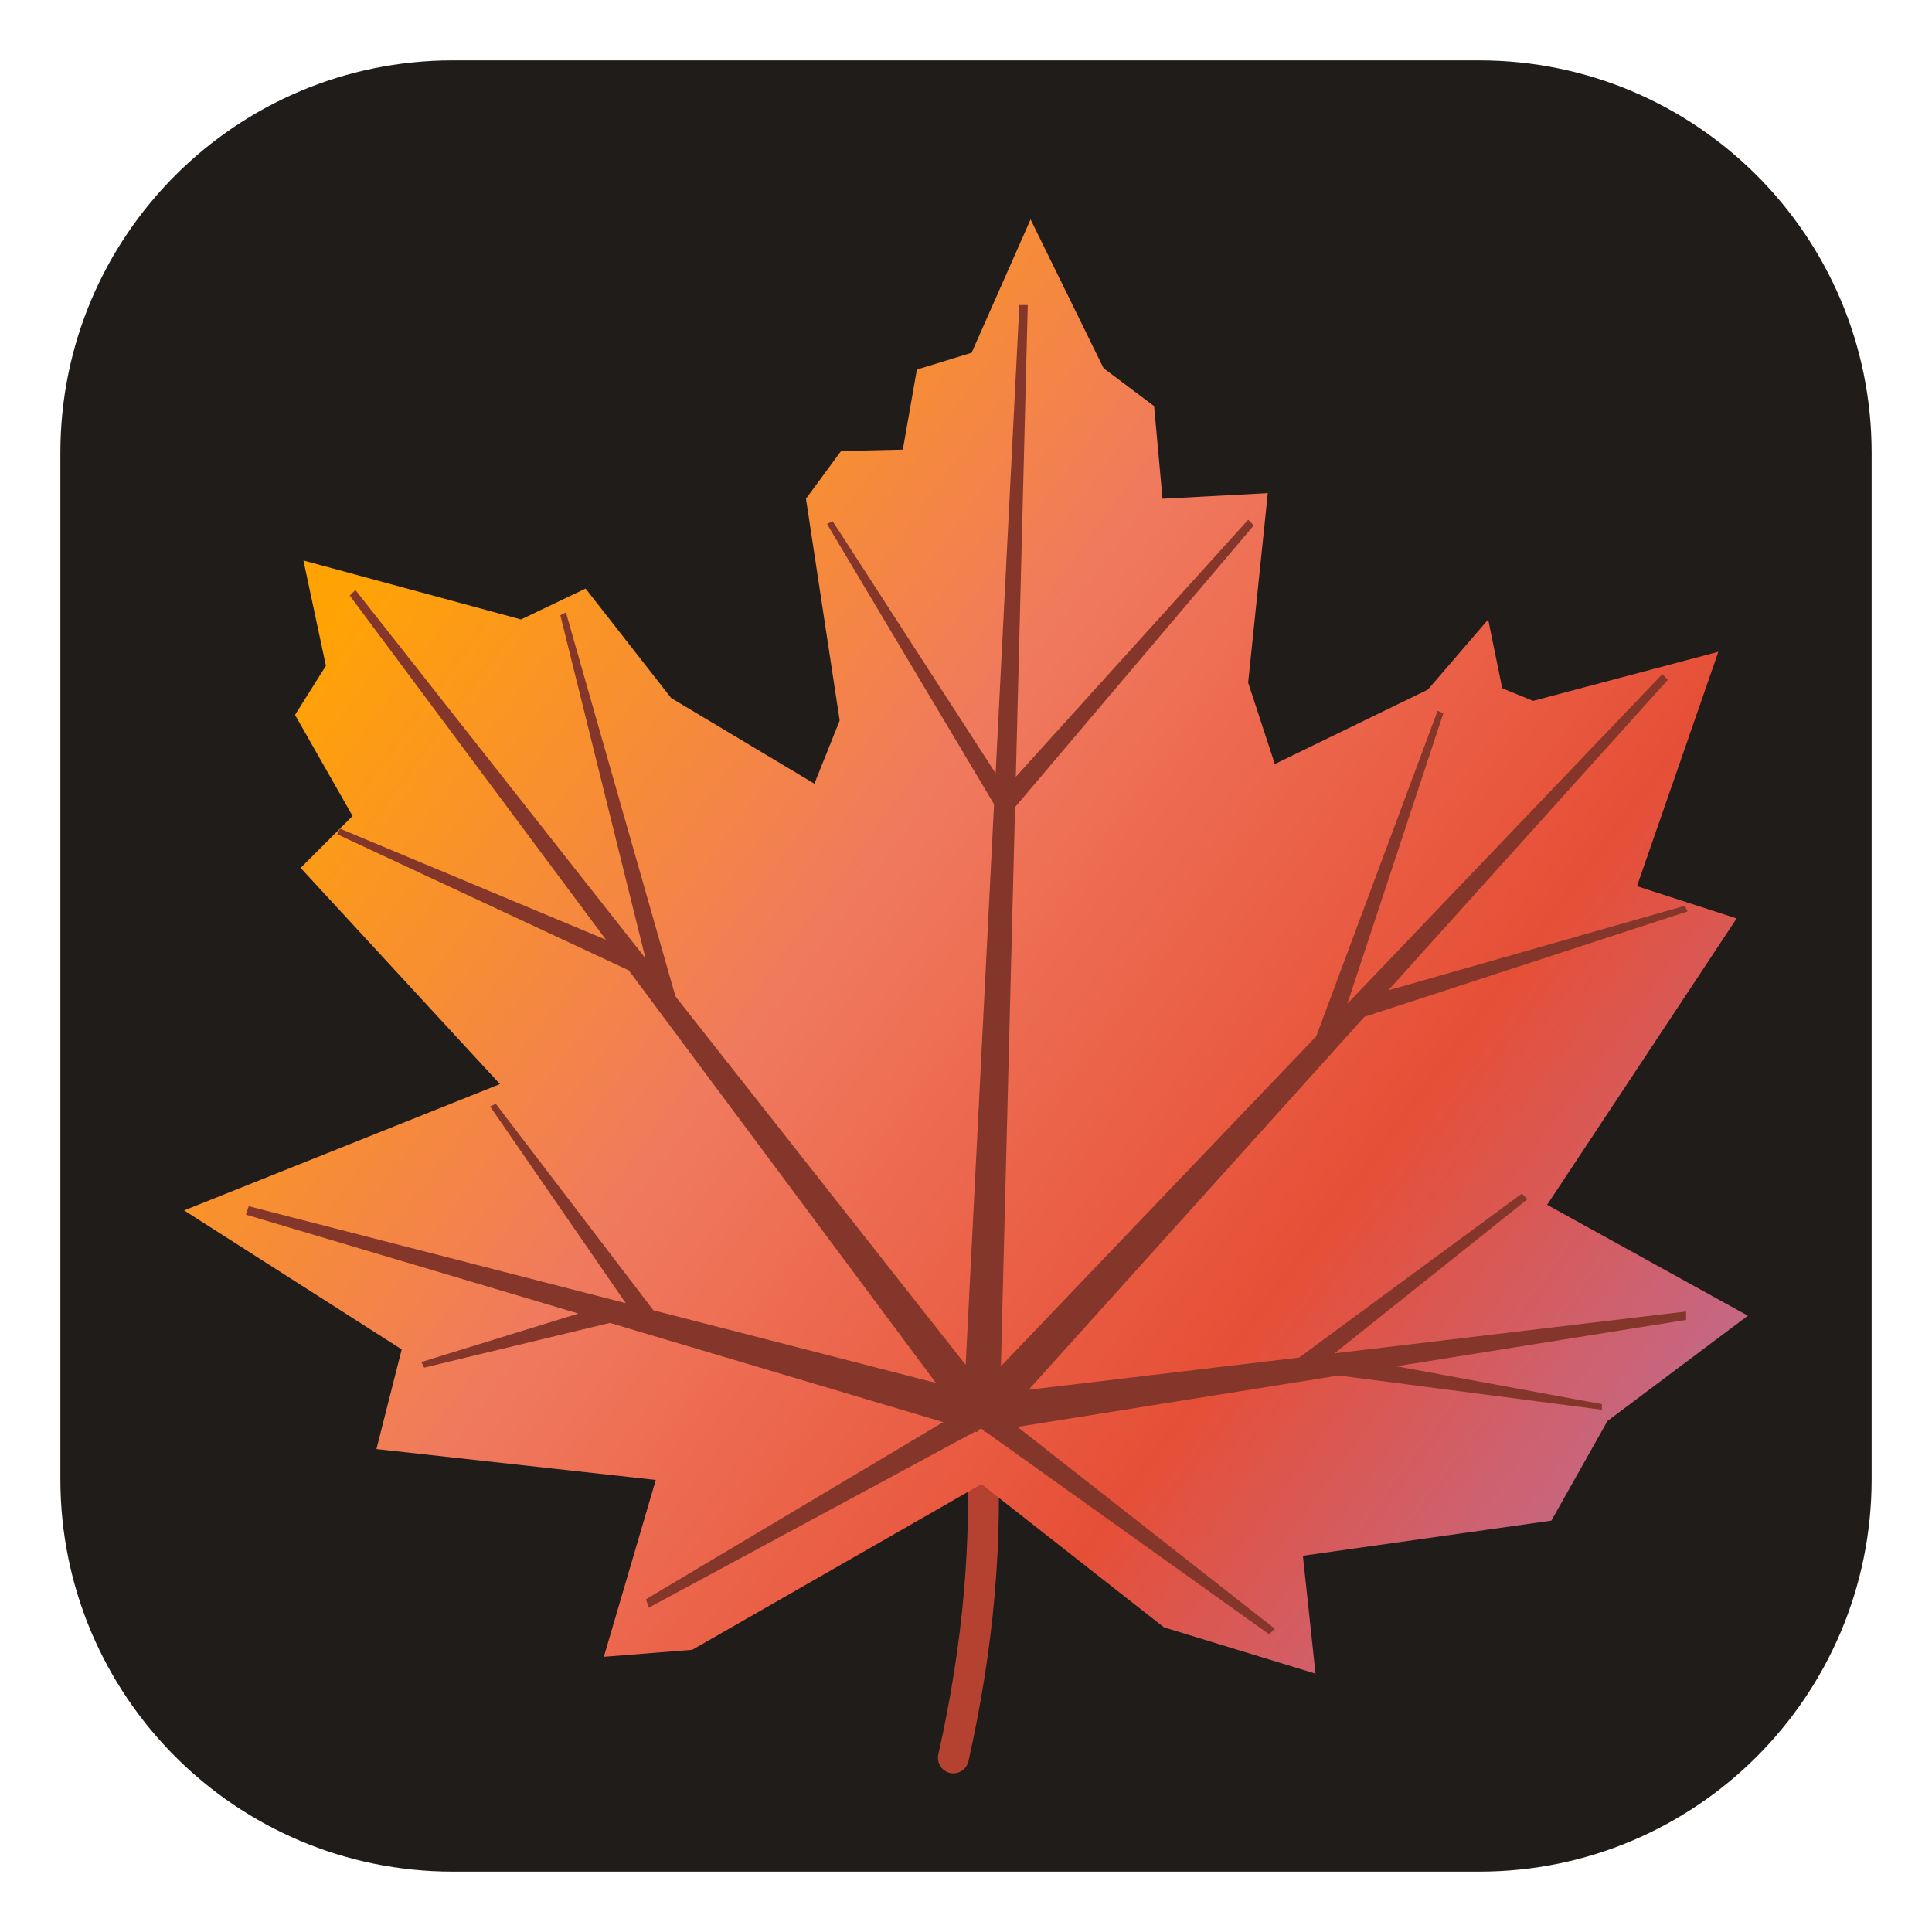
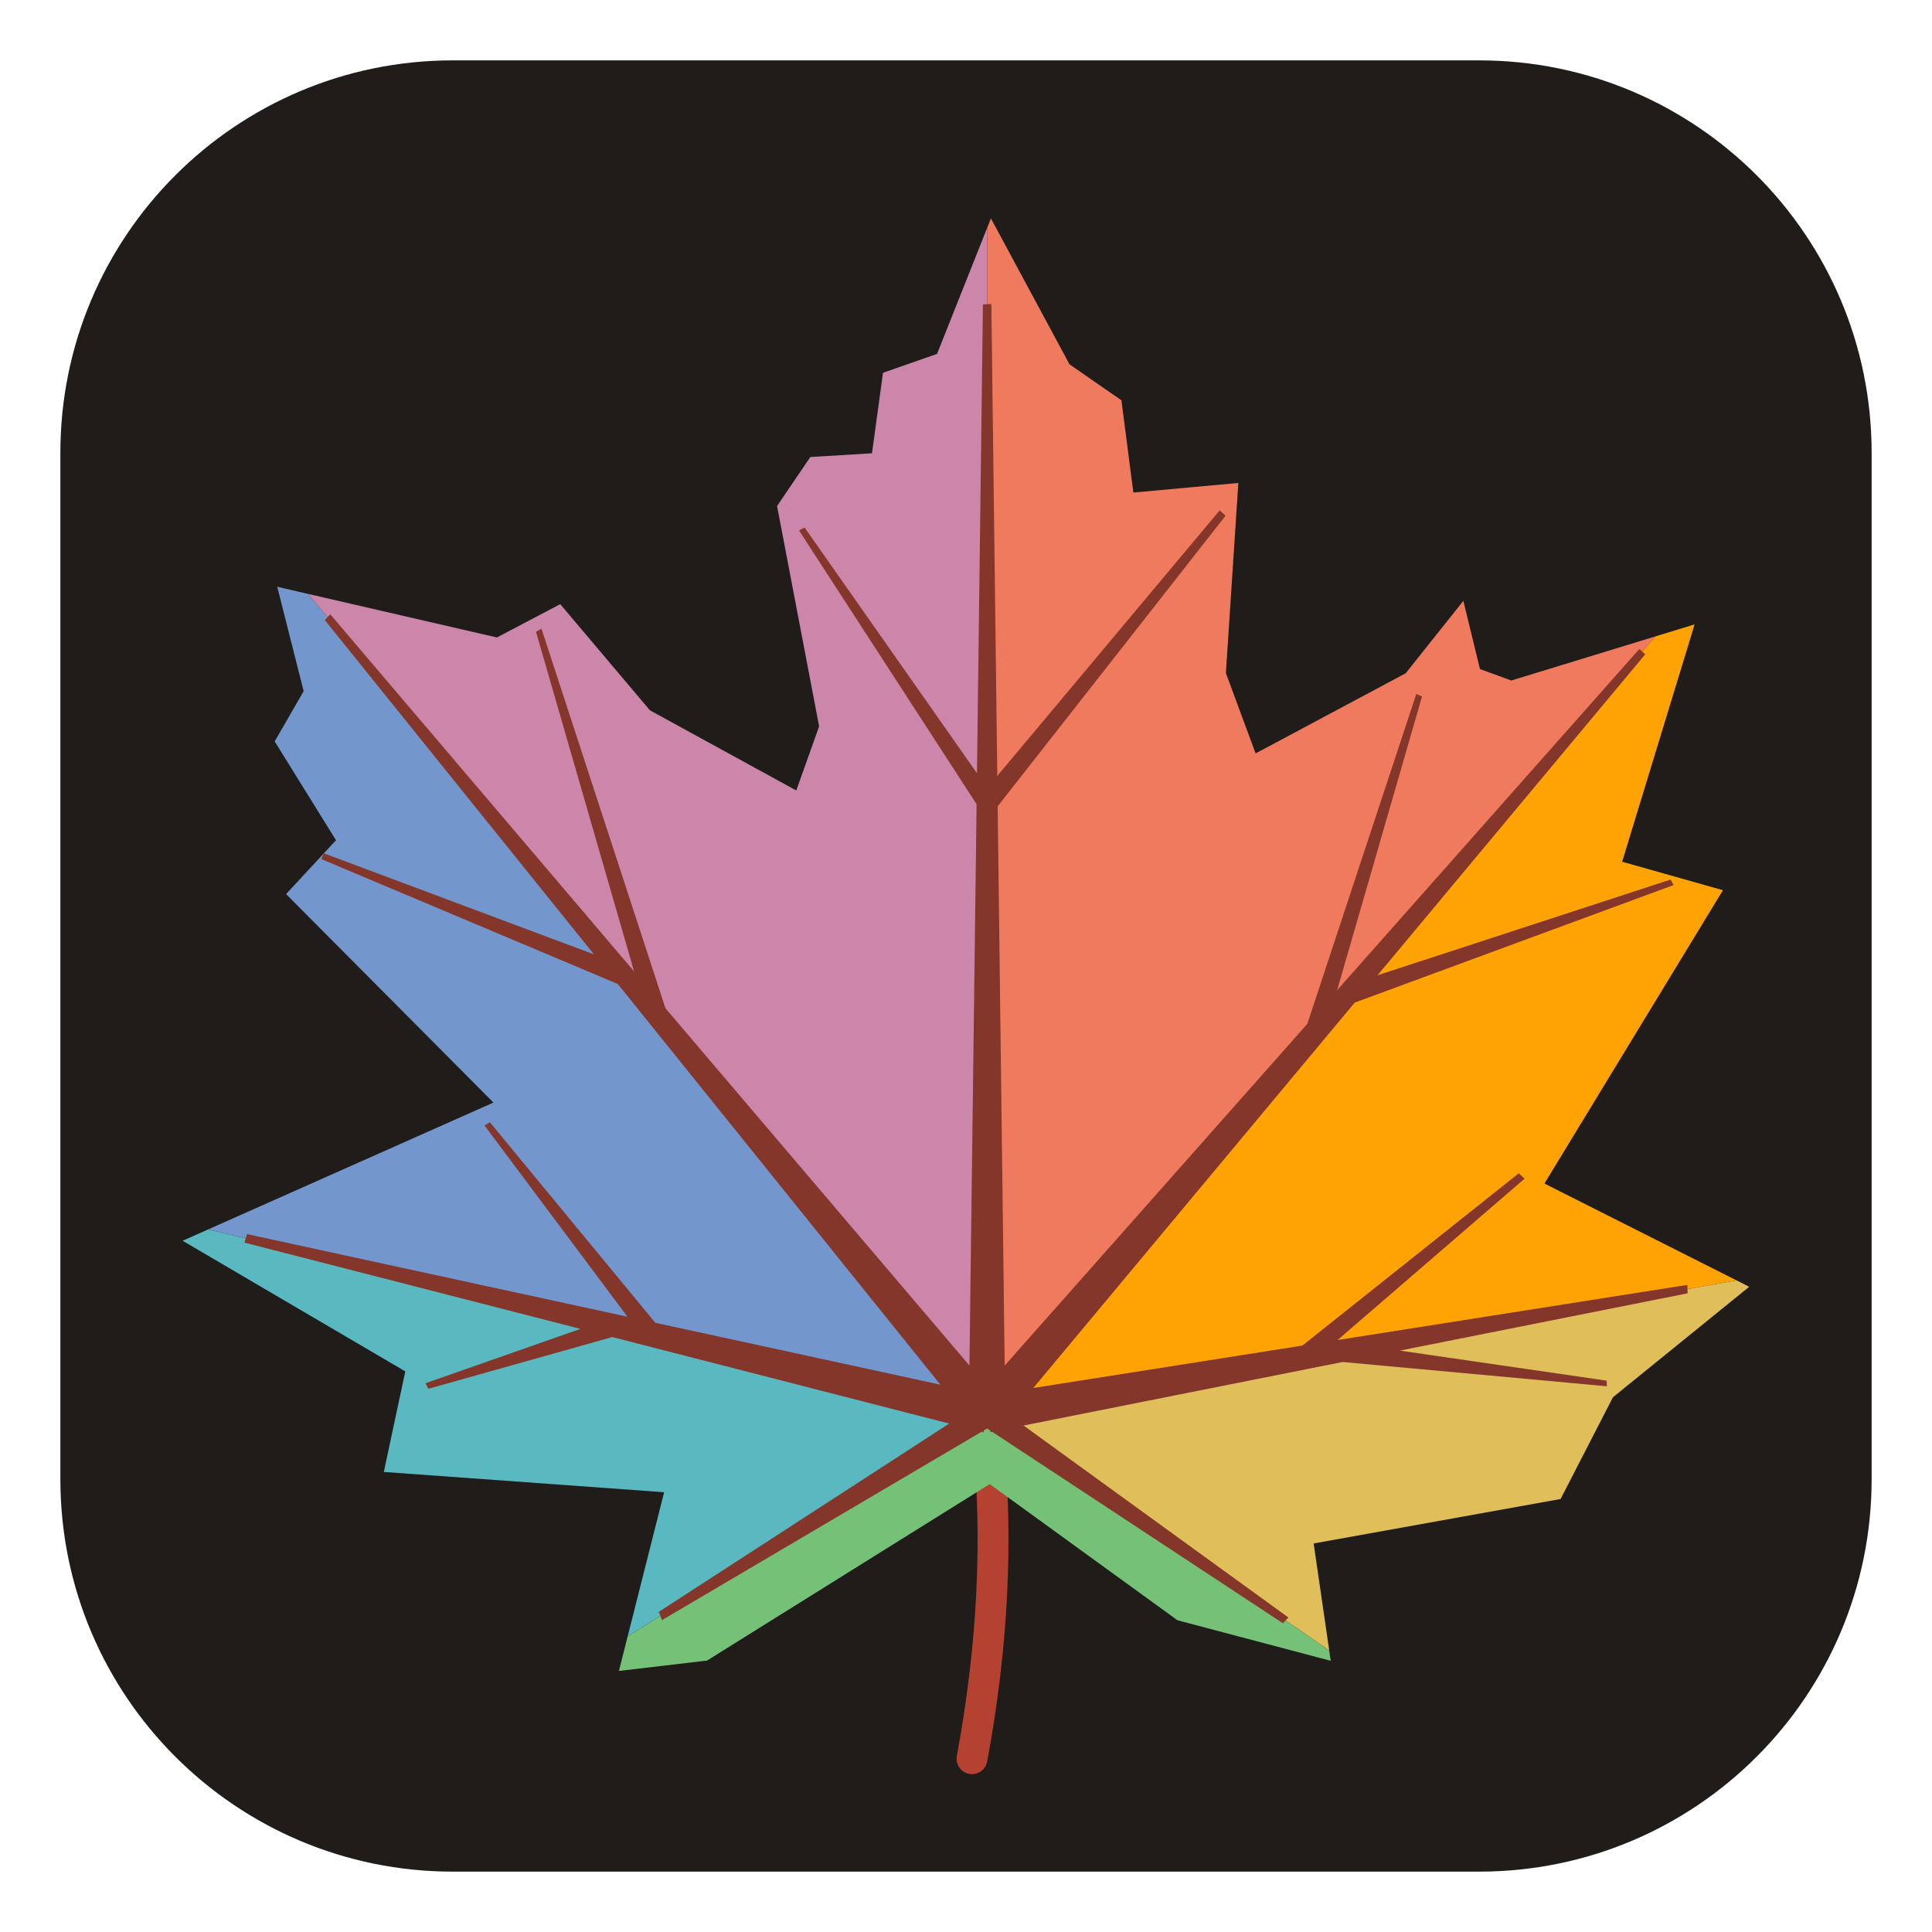
<svg xmlns="http://www.w3.org/2000/svg" width="256" height="256" viewBox="0 0 256 256">
  <rect x="8" y="8" width="240" height="240" rx="52" fill="#201C1A" />
  <defs>
-     <linearGradient id="fall" gradientUnits="userSpaceOnUse" x1="150" y1="300" x2="1100" y2="1000">
-       <stop offset="0" stop-color="#FFA305" />
-       <stop offset="0.35" stop-color="#F07A5E" />
-       <stop offset="0.7" stop-color="#E64F37" />
-       <stop offset="1" stop-color="#BC6E98" />
-     </linearGradient>
+     <path id="leaf" d="M633,34 L685,140 L721,167 L727,233 L802,229 L788,364 L807,422 L916,369 L959,319 L969,368 L991,377 L1123,342 L1065,509 L1136,532 L1001,736 L1144,815 L1044,890 L1004,961 L827,986 L836,1070 L728,1037 L598,935 L392,1053 L329,1058 L366,932 L167,910 L185,839 L30,740 L255,650 L113,496 L150,459 L109,387 L131,352 L115,277 L270,319 L316,297 L377,375 L479,436 L497,391 L473,233 L498,199 L542,198 L552,141 L591,129 Z" />
+     <clipPath id="s1">
+       <path d="M598,885 L688,-1485 L2059,-690 Z" />
+     </clipPath>
+     <clipPath id="s2">
+       <path d="M598,885 L2059,-690 L2104,675 Z" />
+     </clipPath>
+     <clipPath id="s3">
+       <path d="M598,885 L2104,675 L1840,1815 Z" />
+     </clipPath>
+     <clipPath id="s4">
+       <path d="M598,885 L1840,1815 L-830,1695 Z" />
+     </clipPath>
+     <clipPath id="s5">
+       <path d="M598,885 L-830,1695 L-971,450 Z" />
+     </clipPath>
+     <clipPath id="s6">
+       <path d="M598,885 L-971,450 L-746,-870 Z" />
+     </clipPath>
+     <clipPath id="s7">
+       <path d="M598,885 L-746,-870 L688,-1485 Z" />
+     </clipPath>
  </defs>
-   <g transform="translate(128 131) scale(0.186) translate(-587 -582)">
+   <g transform="translate(128 131) scale(0.186) translate(-583 -582) rotate(-2.17 598 885)">
    <path d="M598,900 Q605,1010 578,1130" fill="none" stroke="#b54230" stroke-width="22" stroke-linecap="round" />
-     <path d="M633,34 L685,140 L721,167 L727,233 L802,229 L788,364 L807,422 L916,369 L959,319 L969,368 L991,377 L1123,342 L1065,509 L1136,532 L1001,736 L1144,815 L1044,890 L1004,961 L827,986 L836,1070 L728,1037 L598,935 L392,1053 L329,1058 L366,932 L167,910 L185,839 L30,740 L255,650 L113,496 L150,459 L109,387 L131,352 L115,277 L270,319 L316,297 L377,375 L479,436 L497,391 L473,233 L498,199 L542,198 L552,141 L591,129 Z" fill="url(#fall)" />
+     <use href="#leaf" clip-path="url(#s1)" fill="#F07A5E" />
+     <use href="#leaf" clip-path="url(#s2)" fill="#FFA305" />
+     <use href="#leaf" clip-path="url(#s3)" fill="#E0BE5A" />
+     <use href="#leaf" clip-path="url(#s4)" fill="#75C178" />
+     <use href="#leaf" clip-path="url(#s5)" fill="#59B8C0" />
+     <use href="#leaf" clip-path="url(#s6)" fill="#7396CD" />
+     <use href="#leaf" clip-path="url(#s7)" fill="#CC86AA" />
    <path d="M611,885 L631,95 L625,95 L585,885 Z M608,877 L152,298 L148,302 L588,893 Z M608,894 L1087,362 L1083,358 L588,876 Z M601,872 L76,737 L74,743 L595,898 Z M600,898 L1100,818 L1100,812 L596,872 Z M594,877 L359,1017 L361,1023 L602,893 Z M593,892 L803,1042 L807,1038 L603,878 Z M620,447 L492,249 L488,251 L609,454 Z M620,455 L792,252 L788,248 L609,446 Z M381,591 L302,314 L298,316 L367,594 Z M354,557 L141,468 L139,472 L349,570 Z M848,625 L927,386 L923,384 L835,620 Z M868,603 L1101,527 L1099,523 L864,590 Z M335,806 L199,848 L201,852 L338,819 Z M368,816 L252,664 L248,666 L357,824 Z M848,857 L1040,882 L1040,878 L850,843 Z M828,859 L987,732 L983,728 L820,848 Z" fill="#833629" />
  </g>
</svg>
